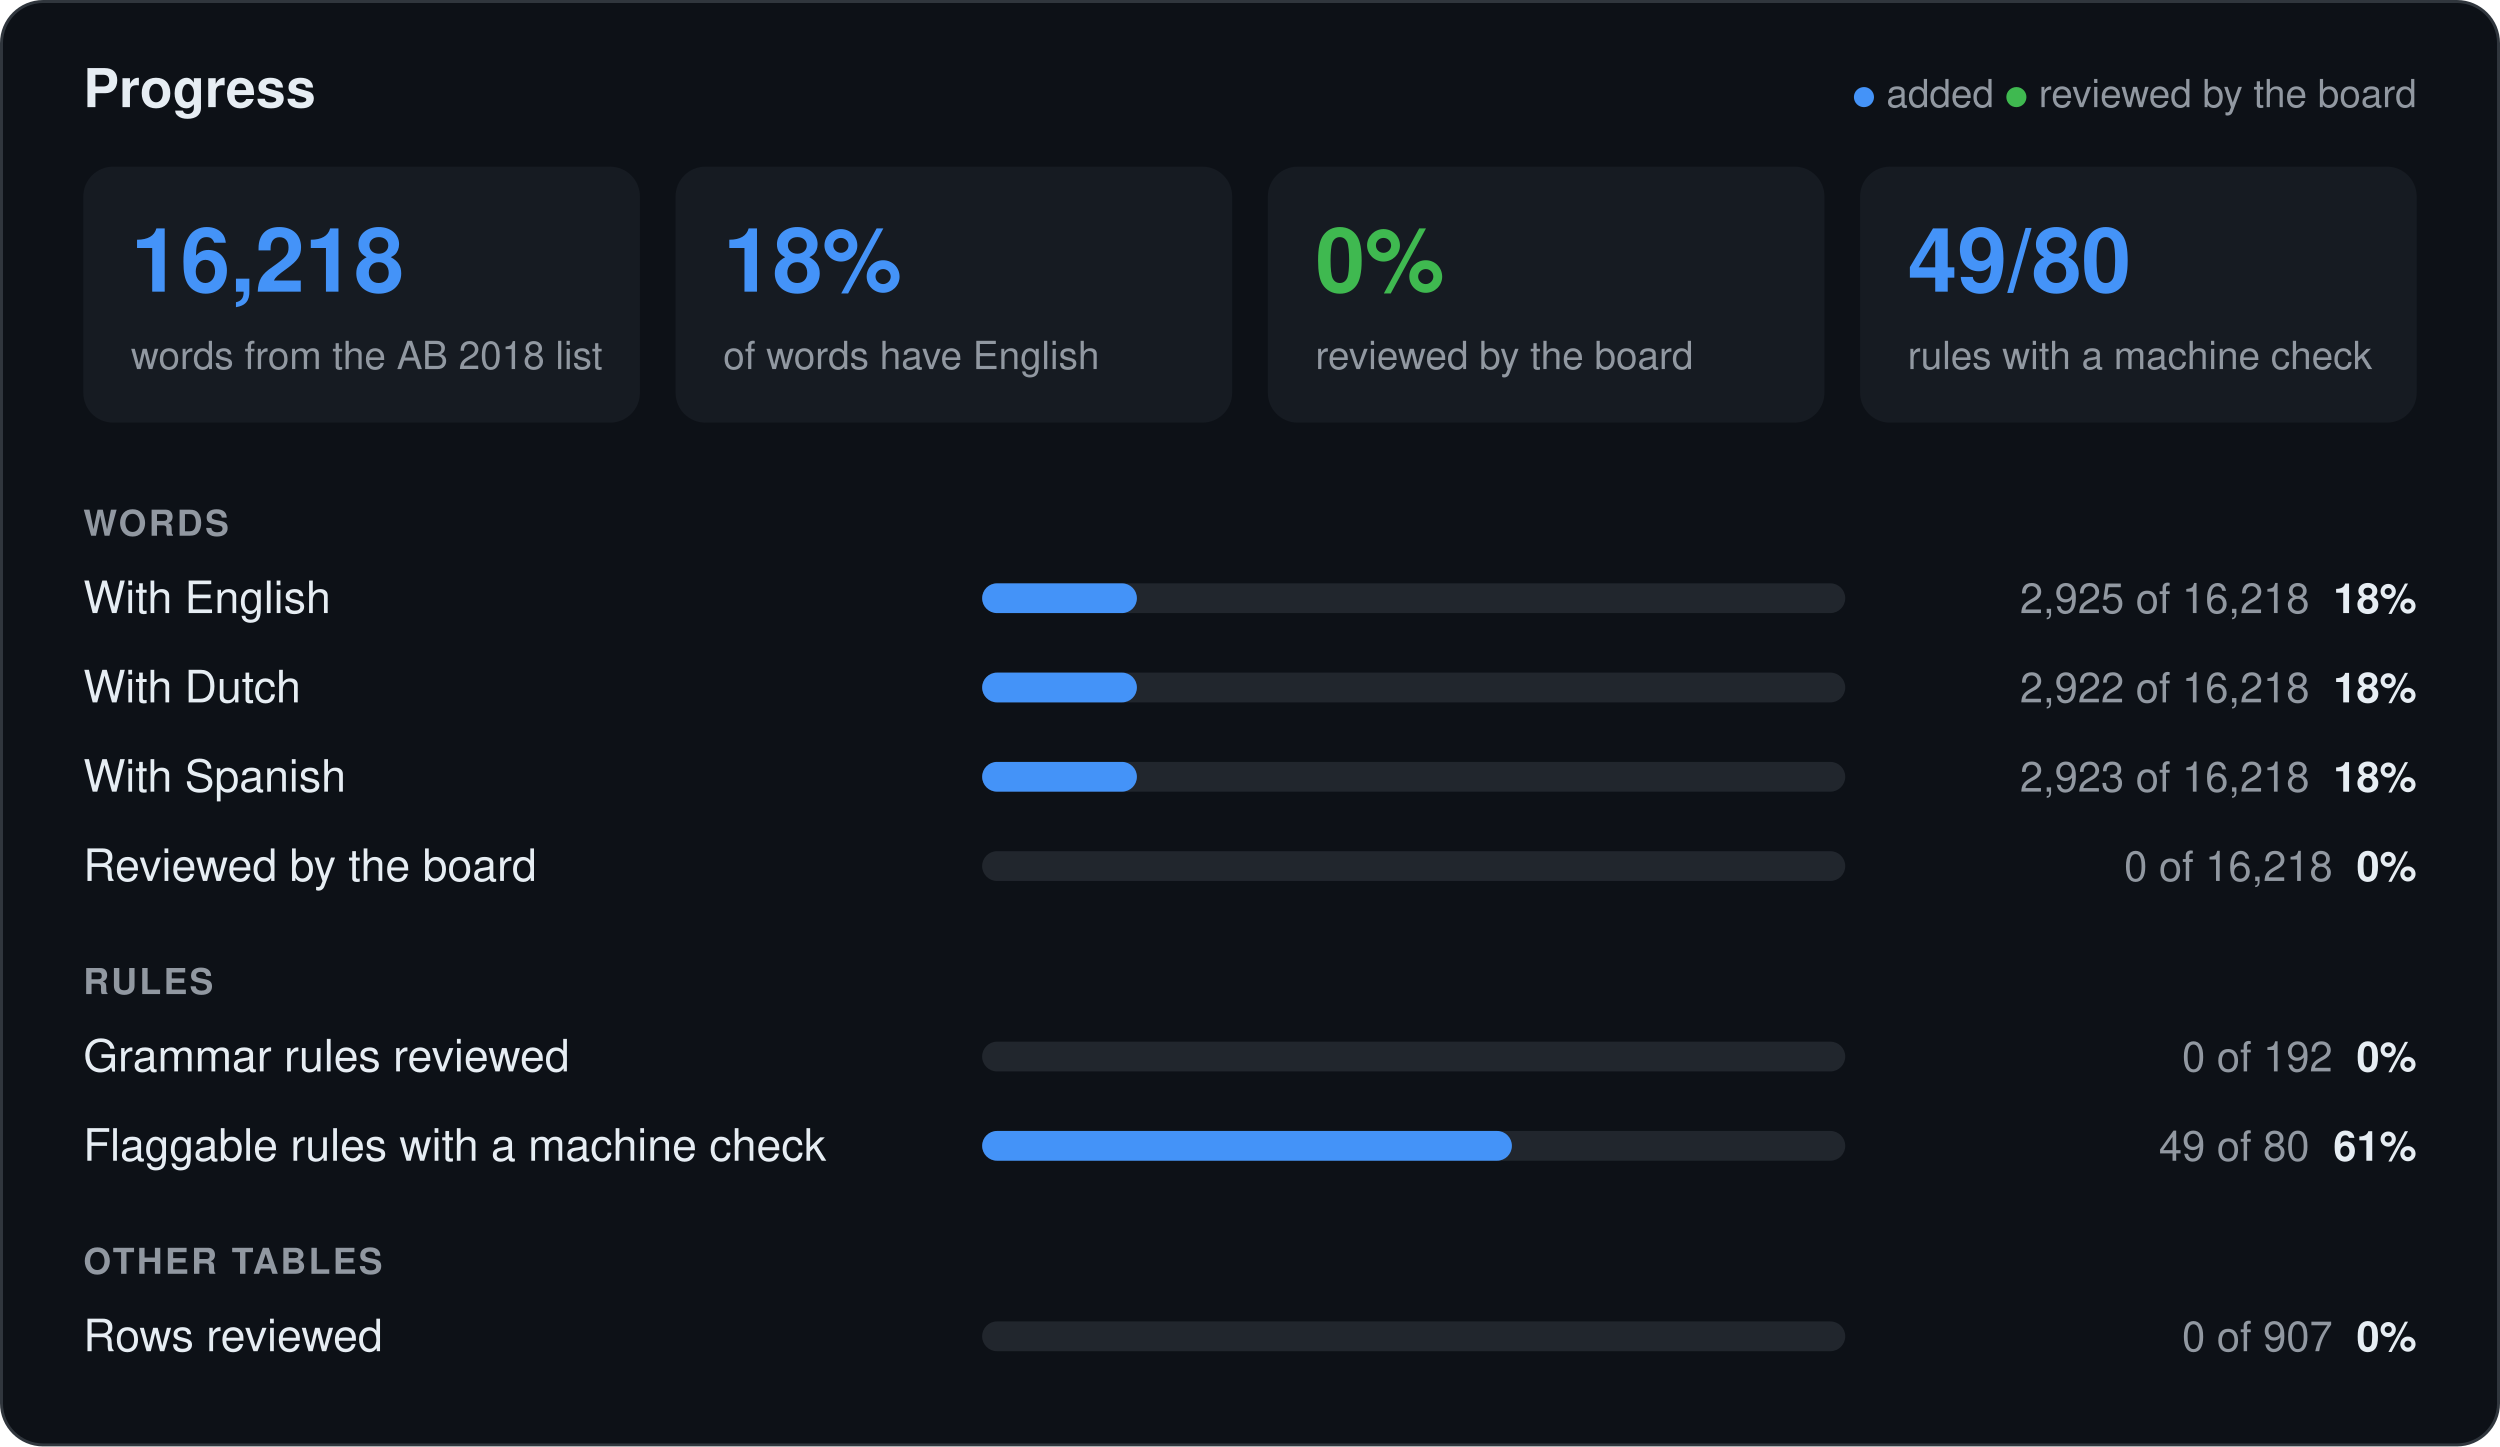
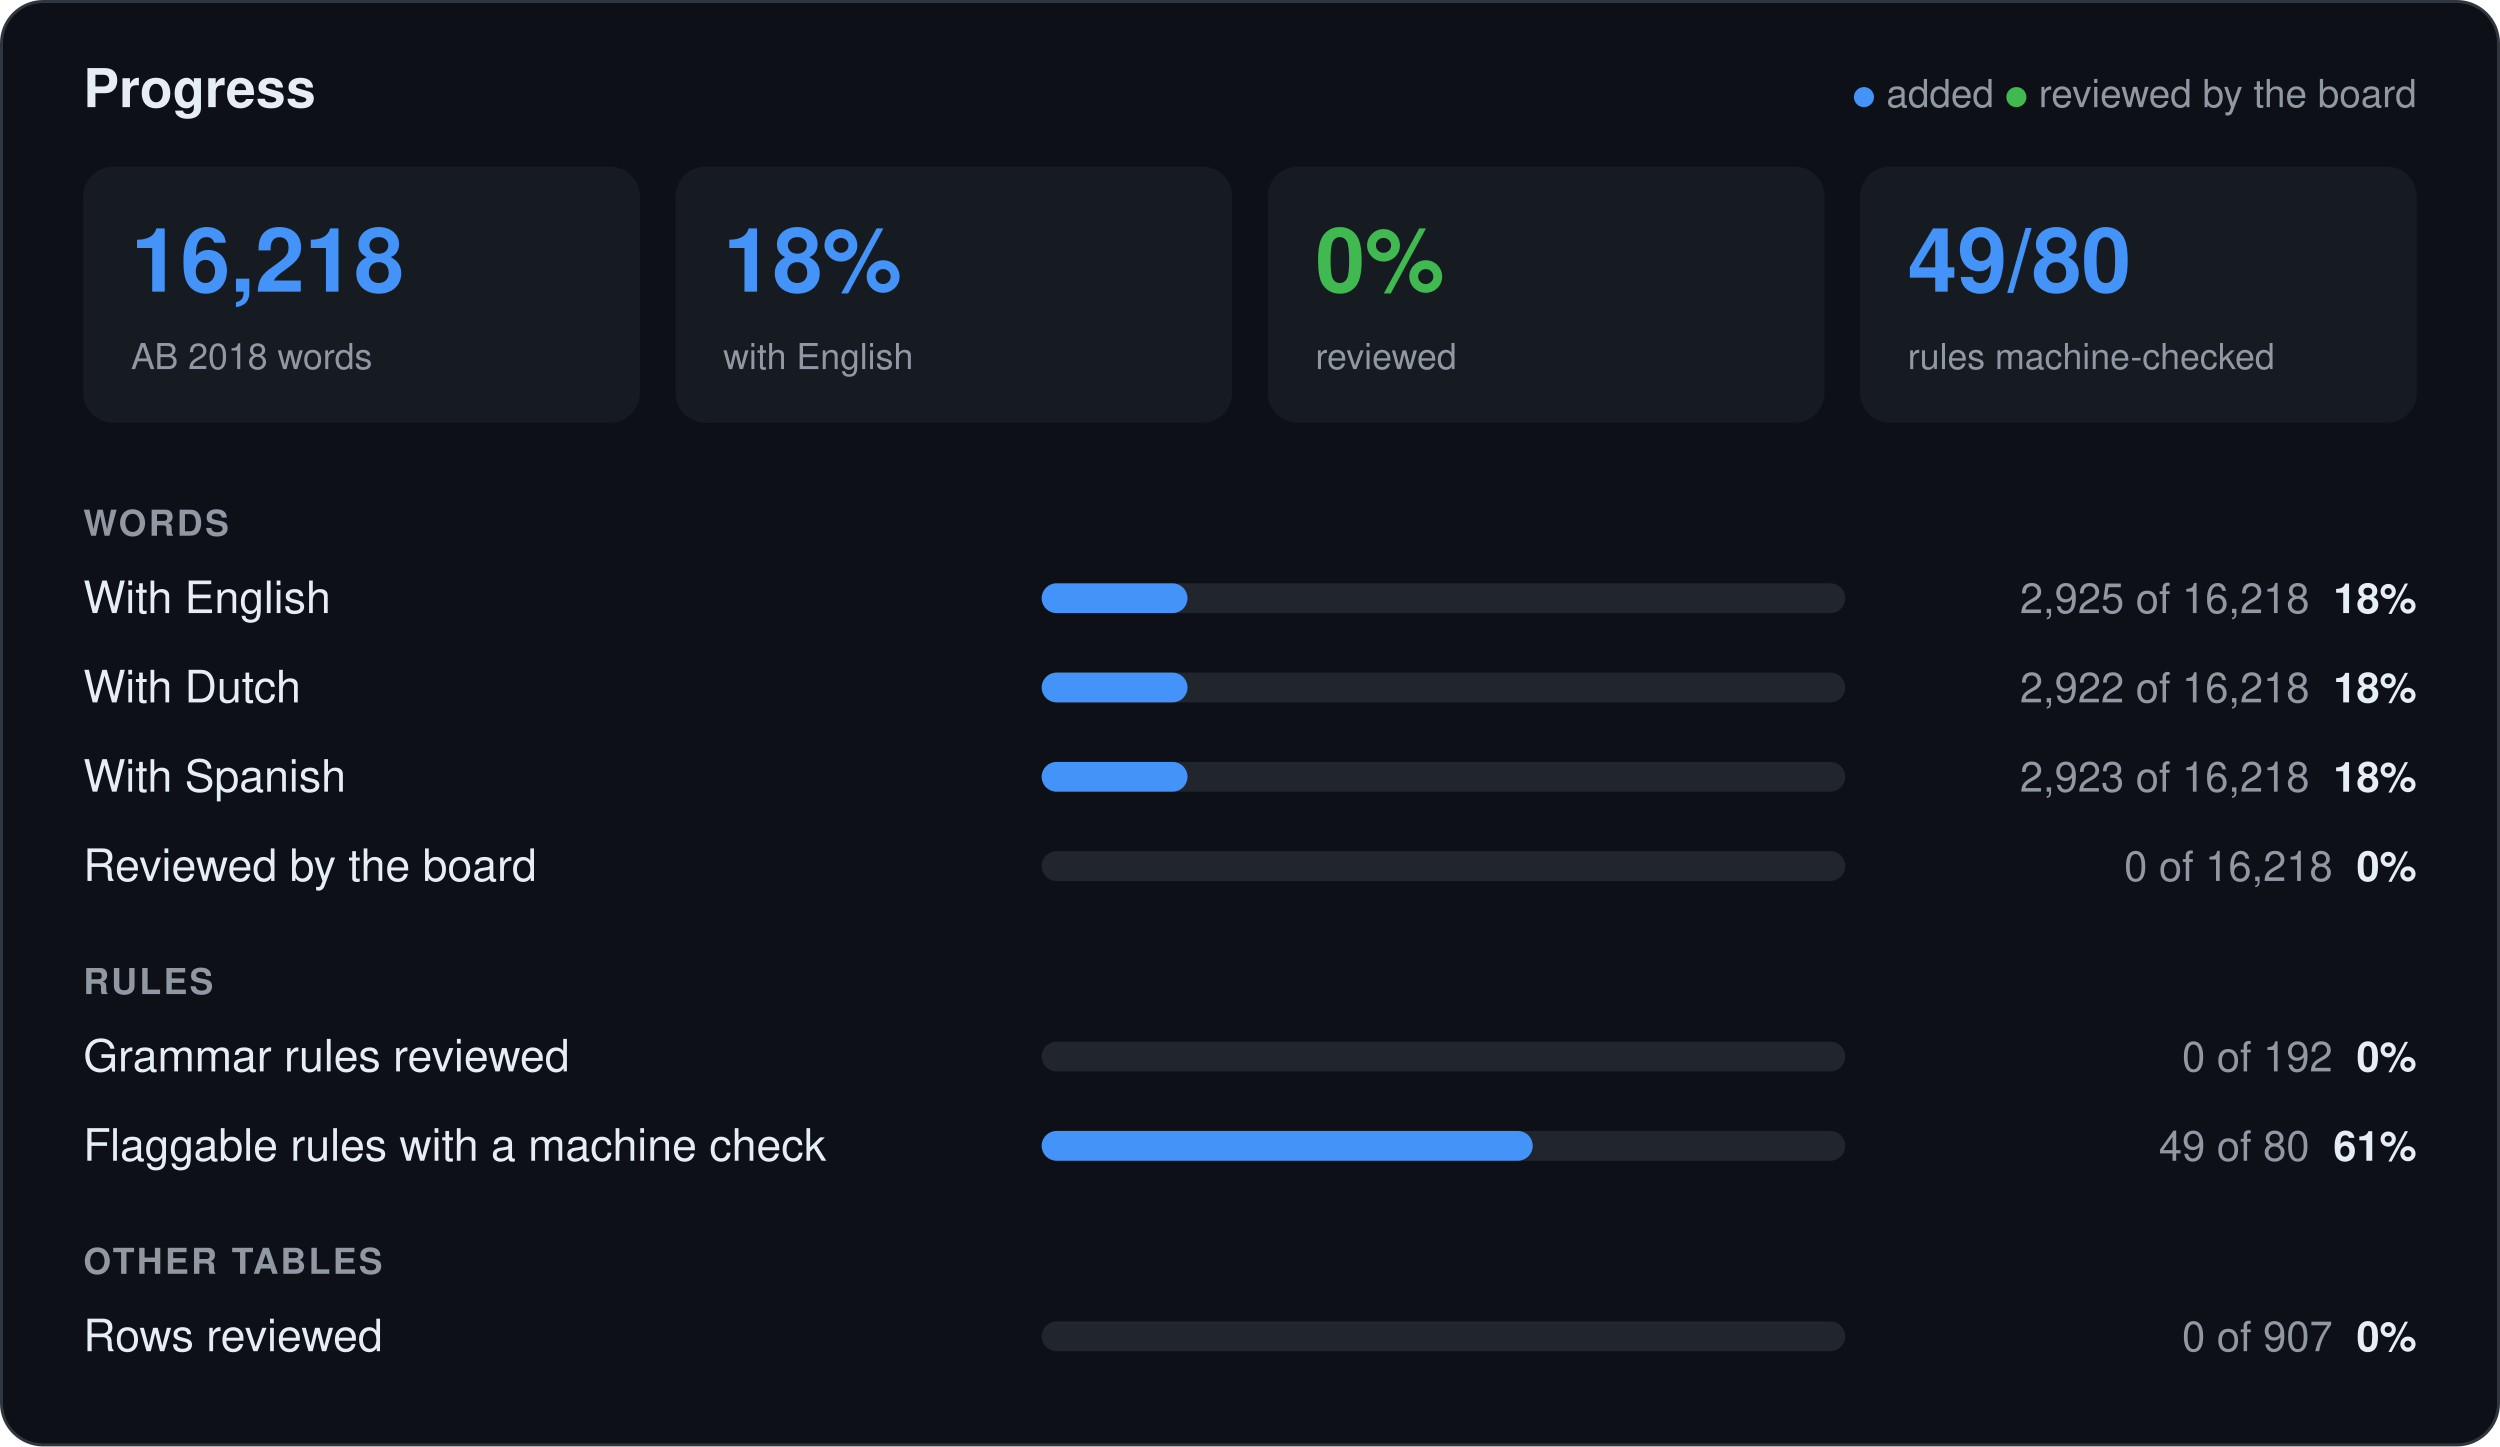
<svg xmlns="http://www.w3.org/2000/svg" viewBox="0 0 840 486" width="840" height="486" role="img" aria-label="Progress of the Papiamento open data">
  <rect x="0.5" y="0.5" width="839" height="485" rx="14" fill="#0d1117" stroke="#30363d" />
  <g font-family="-apple-system, 'Segoe UI', Helvetica, Arial, sans-serif">
    <text x="28" y="36" font-size="18" font-weight="700" fill="#e6edf3">Progress</text>
    <text x="812" y="36" font-size="13" fill="#9198a1" text-anchor="end">
      <tspan fill="#4493f8">●</tspan> added    <tspan fill="#3fb950">●</tspan> reviewed by the board</text>
    <rect x="28" y="56" width="187" height="86" rx="10" fill="#161b22" />
    <text x="44" y="98" font-size="30" font-weight="700" fill="#4493f8">16,218</text>
-     <text x="44" y="124" font-size="13" fill="#9198a1">words from the AB 2018 list</text>
+     <text x="44" y="124" font-size="12" fill="#9198a1">AB 2018 words</text>
    <rect x="227" y="56" width="187" height="86" rx="10" fill="#161b22" />
    <text x="243" y="98" font-size="30" font-weight="700" fill="#4493f8">18%</text>
-     <text x="243" y="124" font-size="13" fill="#9198a1">of words have English</text>
+     <text x="243" y="124" font-size="12" fill="#9198a1">with English</text>
    <rect x="426" y="56" width="187" height="86" rx="10" fill="#161b22" />
    <text x="442" y="98" font-size="30" font-weight="700" fill="#3fb950">0%</text>
-     <text x="442" y="124" font-size="13" fill="#9198a1">reviewed by the board</text>
+     <text x="442" y="124" font-size="12" fill="#9198a1">reviewed</text>
    <rect x="625" y="56" width="187" height="86" rx="10" fill="#161b22" />
    <text x="641" y="98" font-size="30" font-weight="700" fill="#4493f8">49/80</text>
-     <text x="641" y="124" font-size="13" fill="#9198a1">rules with a machine check</text>
+     <text x="641" y="124" font-size="12" fill="#9198a1">rules machine-checked</text>
    <text x="28" y="180" font-size="12" font-weight="600" fill="#9198a1" letter-spacing="0.8">WORDS</text>
    <text x="28" y="206" font-size="15" fill="#e6edf3">With English</text>
-     <rect x="330" y="196" width="290" height="10" rx="5" fill="#21262d" />
-     <rect x="330" y="196" width="52" height="10" rx="5" fill="#4493f8" />
+     <rect x="350" y="196" width="270" height="10" rx="5" fill="#21262d" />
+     <rect x="350" y="196" width="49" height="10" rx="5" fill="#4493f8" />
    <text x="812" y="206" font-size="14" fill="#9198a1" text-anchor="end">2,925 of 16,218<tspan font-weight="600" fill="#e6edf3" dx="8">18%</tspan>
    </text>
    <text x="28" y="236" font-size="15" fill="#e6edf3">With Dutch</text>
-     <rect x="330" y="226" width="290" height="10" rx="5" fill="#21262d" />
-     <rect x="330" y="226" width="52" height="10" rx="5" fill="#4493f8" />
+     <rect x="350" y="226" width="270" height="10" rx="5" fill="#21262d" />
+     <rect x="350" y="226" width="49" height="10" rx="5" fill="#4493f8" />
    <text x="812" y="236" font-size="14" fill="#9198a1" text-anchor="end">2,922 of 16,218<tspan font-weight="600" fill="#e6edf3" dx="8">18%</tspan>
    </text>
    <text x="28" y="266" font-size="15" fill="#e6edf3">With Spanish</text>
-     <rect x="330" y="256" width="290" height="10" rx="5" fill="#21262d" />
-     <rect x="330" y="256" width="52" height="10" rx="5" fill="#4493f8" />
+     <rect x="350" y="256" width="270" height="10" rx="5" fill="#21262d" />
+     <rect x="350" y="256" width="49" height="10" rx="5" fill="#4493f8" />
    <text x="812" y="266" font-size="14" fill="#9198a1" text-anchor="end">2,923 of 16,218<tspan font-weight="600" fill="#e6edf3" dx="8">18%</tspan>
    </text>
    <text x="28" y="296" font-size="15" fill="#e6edf3">Reviewed by the board</text>
-     <rect x="330" y="286" width="290" height="10" rx="5" fill="#21262d" />
+     <rect x="350" y="286" width="270" height="10" rx="5" fill="#21262d" />
    <text x="812" y="296" font-size="14" fill="#9198a1" text-anchor="end">0 of 16,218<tspan font-weight="600" fill="#e6edf3" dx="8">0%</tspan>
    </text>
    <text x="28" y="334" font-size="12" font-weight="600" fill="#9198a1" letter-spacing="0.8">RULES</text>
    <text x="28" y="360" font-size="15" fill="#e6edf3">Grammar rules reviewed</text>
-     <rect x="330" y="350" width="290" height="10" rx="5" fill="#21262d" />
+     <rect x="350" y="350" width="270" height="10" rx="5" fill="#21262d" />
    <text x="812" y="360" font-size="14" fill="#9198a1" text-anchor="end">0 of 192<tspan font-weight="600" fill="#e6edf3" dx="8">0%</tspan>
    </text>
    <text x="28" y="390" font-size="15" fill="#e6edf3">Flaggable rules with a machine check</text>
-     <rect x="330" y="380" width="290" height="10" rx="5" fill="#21262d" />
-     <rect x="330" y="380" width="178" height="10" rx="5" fill="#4493f8" />
+     <rect x="350" y="380" width="270" height="10" rx="5" fill="#21262d" />
+     <rect x="350" y="380" width="165" height="10" rx="5" fill="#4493f8" />
    <text x="812" y="390" font-size="14" fill="#9198a1" text-anchor="end">49 of 80<tspan font-weight="600" fill="#e6edf3" dx="8">61%</tspan>
    </text>
    <text x="28" y="428" font-size="12" font-weight="600" fill="#9198a1" letter-spacing="0.8">OTHER TABLES</text>
    <text x="28" y="454" font-size="15" fill="#e6edf3">Rows reviewed</text>
-     <rect x="330" y="444" width="290" height="10" rx="5" fill="#21262d" />
+     <rect x="350" y="444" width="270" height="10" rx="5" fill="#21262d" />
    <text x="812" y="454" font-size="14" fill="#9198a1" text-anchor="end">0 of 907<tspan font-weight="600" fill="#e6edf3" dx="8">0%</tspan>
    </text>
  </g>
</svg>
